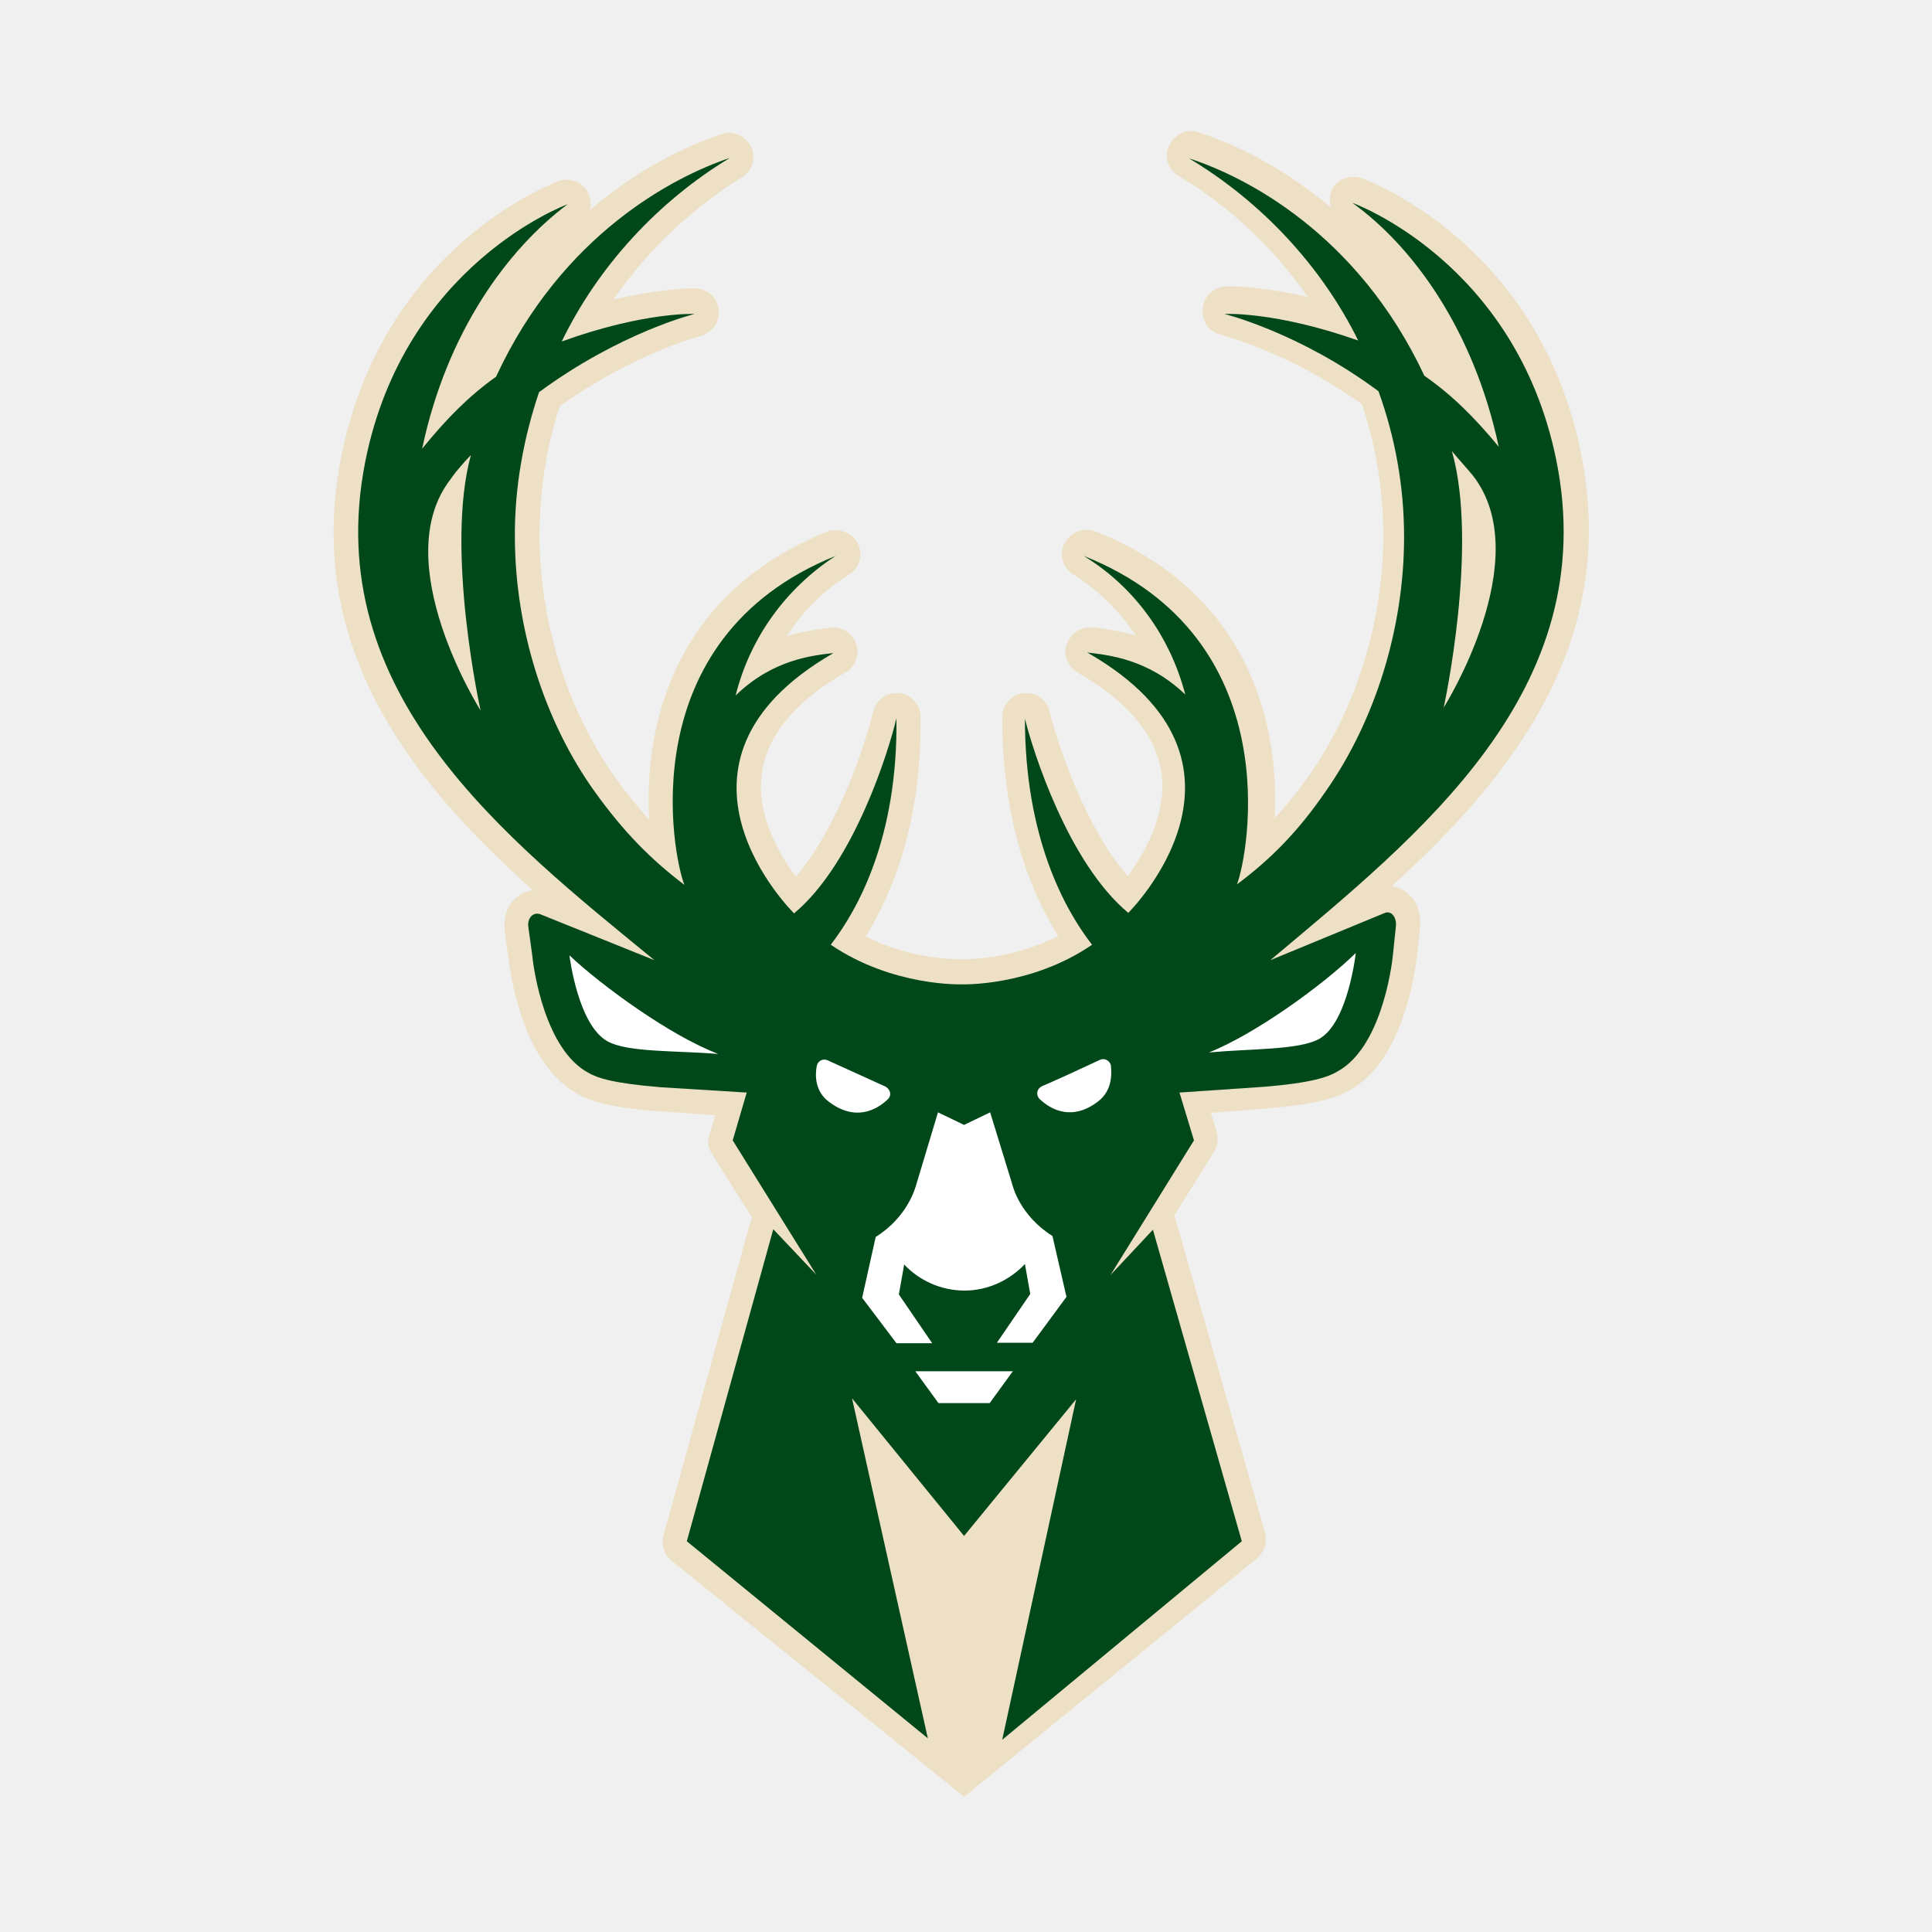
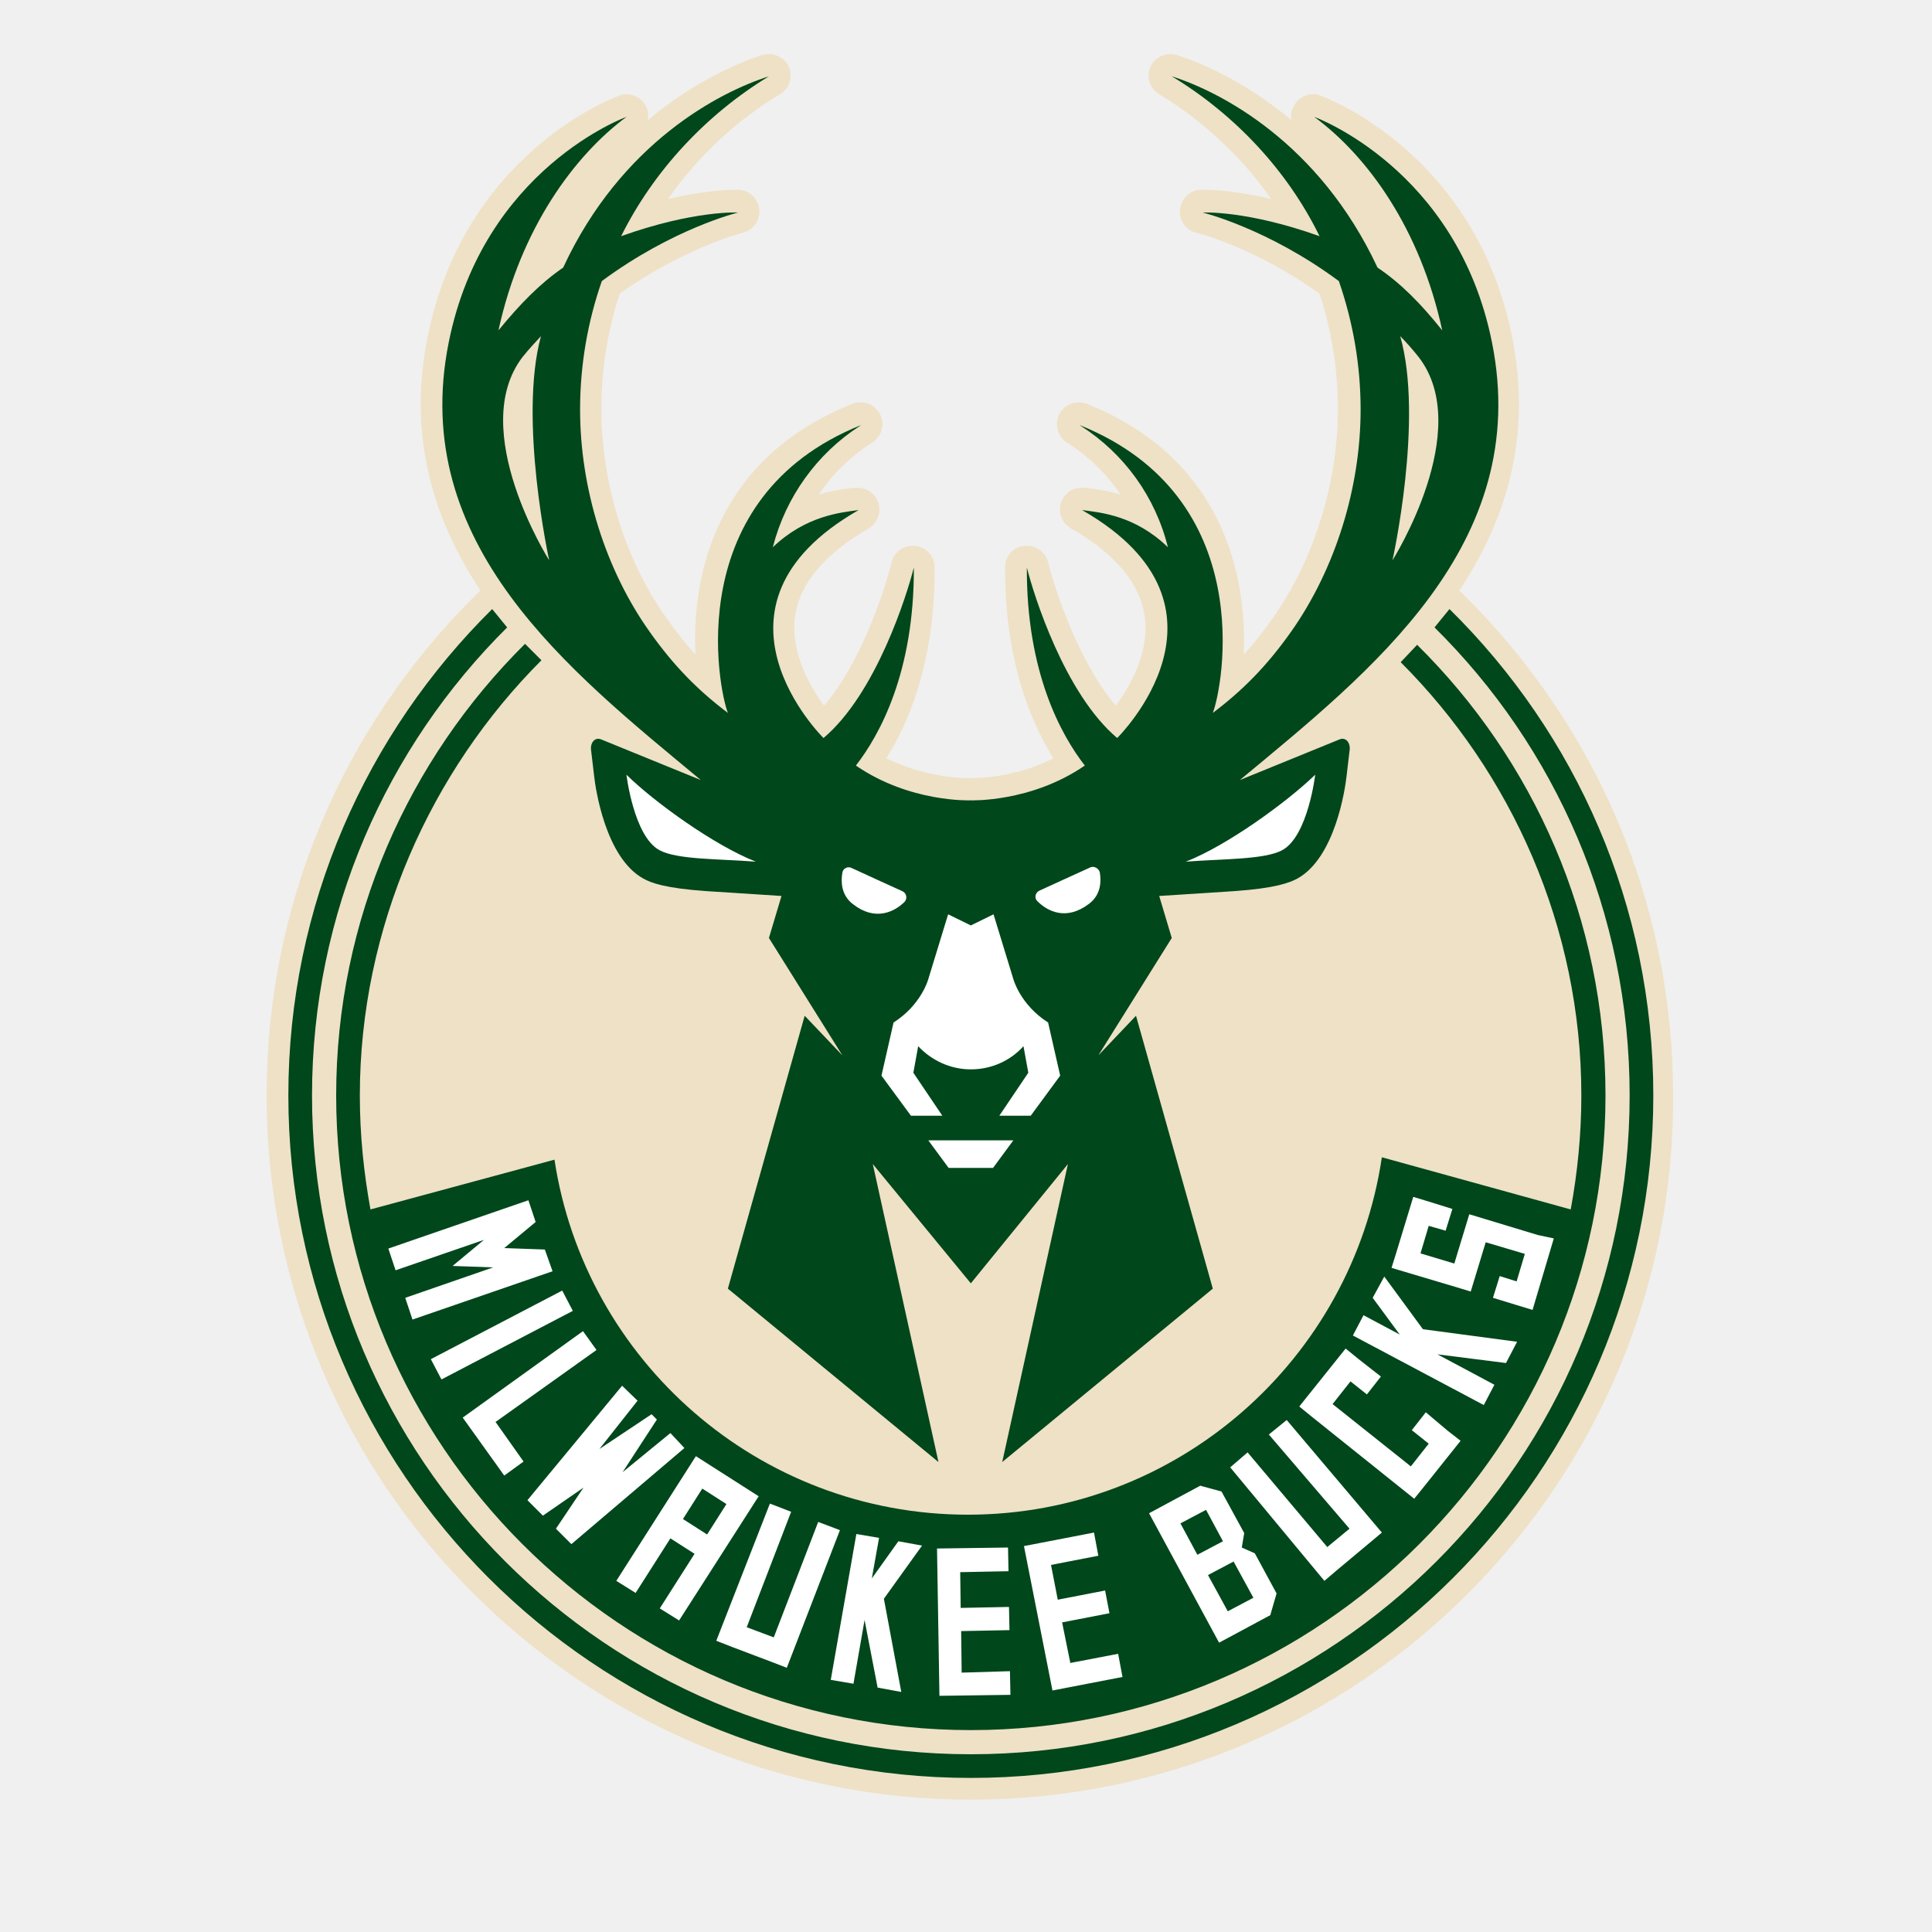
- <svg xmlns="http://www.w3.org/2000/svg" version="1.1" id="Layer_2_1_" x="0px" y="0px" viewBox="0 0 400 400" style="enable-background:new 0 0 400 400;" xml:space="preserve">
+ <svg xmlns="http://www.w3.org/2000/svg" version="1.1" id="Layer_1" x="0px" y="0px" viewBox="0 0 400 400" style="enable-background:new 0 0 400 400;" xml:space="preserve">
  <style type="text/css">
- 	.st0{fill:#EDE0C5;}
- 	.st1{fill:#00471A;}
+ 	.st0{fill:#EEE1C6;}
+ 	.st1{fill:#00471B;}
	.st2{fill:#FFFFFF;}
</style>
-   <g id="Layer_2_2_">
-     <path class="st0" d="M139,323.1c-1.5-1.3-2.2-3.3-1.6-5.3l17.9-64.6c0.1-0.3,0.3-0.8,0.4-1.1l-8.3-13.2c-0.8-1.2-1-2.7-0.5-4.1   l1.2-3.9l-11.4-0.8c-10.8-0.8-14.5-2.2-17.1-3.6c-10.8-5.9-13.7-22.9-14.3-28l-0.8-5.7c-0.3-2.4,0.3-4.6,1.6-6.2   c1.1-1.3,2.6-2,4.2-2.3c-24.9-22.3-47.4-50.1-39.7-89.5c8.5-43.5,43.6-56.7,45-57.3c0.5-0.2,1.1-0.3,1.7-0.3c1.8,0,3.6,1,4.4,2.6   c0.6,1.2,0.8,2.6,0.4,3.7c11.6-9.9,22.6-14.2,27.3-15.7c0.5-0.2,1-0.3,1.5-0.3c1.9,0,3.7,1.1,4.6,2.9c1.1,2.4,0.2,5.1-1.9,6.3   C143.1,43.2,133.9,52,127,62c8.4-1.9,14.1-2.3,16.1-2.3c0.8,0,1,0,1,0c2.5,0.2,4.5,2,4.7,4.5c0.3,2.5-1.4,4.7-3.8,5.4   c-0.1,0-13.9,3.6-29.1,14.5c-2.9,8.7-4.2,17.9-4.2,27.2c0.1,17.6,5.8,35.7,15.6,49.6c2.4,3.3,4.7,6.2,7.1,8.8   c-1-18.1,4.1-46.4,36.8-59.6c0.6-0.3,1.3-0.3,1.9-0.3c1.8,0,3.7,1,4.5,2.7c1.2,2.4,0.3,5.2-1.9,6.5l-0.3,0.2   c-5.1,3.2-9.4,7.6-12.5,12.5c3.6-1.1,6.6-1.4,8.7-1.7l0.3-0.1c0.2,0,0.3,0,0.6,0c2,0,4,1.3,4.7,3.3c0.9,2.2-0.1,4.7-1.9,5.9   l-0.2,0.1c-0.1,0-0.2,0.1-0.2,0.1c-10.4,6-16.2,13.1-17.2,21c-1.1,8.6,3.7,16.7,7.1,21.2c8.7-10.2,14.4-27.5,16-34.2   c0.5-2.3,2.6-3.8,4.8-3.8c0.2,0,0.3,0,0.6,0c2.6,0.3,4.4,2.5,4.4,5c0.2,21.3-5.5,35.9-11.4,45.4c8.8,4.4,17.4,4.7,19.4,4.7   c0.2,0,0.5,0,0.5,0c0.1,0,0.3,0,0.6,0c1.9,0,10.4-0.3,19.4-4.8c-5.9-9.4-11.6-23.9-11.6-45.3c0-2.6,1.9-4.7,4.4-5   c0.2,0,0.3,0,0.6,0c2.3,0,4.3,1.5,4.8,3.8c1.6,6.6,7.4,24,16.2,34.1c3.3-4.5,8.1-12.7,7-21.2c-1.1-7.9-6.9-14.9-17.3-20.9   c-0.1,0-0.3-0.2-0.3-0.2c-1.9-1.3-2.9-3.7-2-5.9c0.8-1.9,2.6-3.3,4.7-3.3c0.2,0,0.3,0,0.6,0h0.3c2,0.3,5.2,0.6,8.7,1.7   c-3.2-4.8-7.5-9.1-12.6-12.4l-0.3-0.2c-2.3-1.4-3.1-4.2-1.9-6.5c0.9-1.7,2.6-2.8,4.5-2.8c0.6,0,1.3,0.1,1.9,0.3   c32.7,13,38.1,41.3,37.1,59.4c2.5-2.6,4.7-5.5,7.1-8.8c9.8-13.9,15.4-32.1,15.4-49.7c0-9.4-1.5-18.4-4.4-27.2   c-15.4-11-29.1-14.3-29.2-14.4c-2.5-0.5-4-2.8-3.8-5.4c0.2-2.5,2.2-4.4,4.7-4.6c0,0,0.3,0,1,0c1.9,0,7.6,0.2,16.1,2.2   c-7-10-16.1-18.7-26.8-25.1c-2.2-1.3-3.1-4.1-1.9-6.3c0.9-1.8,2.6-3,4.5-3c0.5,0,1,0.1,1.5,0.3c4.6,1.4,15.7,5.7,27.4,15.5   c-0.3-1.2-0.2-2.6,0.3-3.7c0.9-1.7,2.6-2.6,4.4-2.6c0.5,0,1.2,0.1,1.7,0.3c1.4,0.5,36.6,13.5,45.4,56.8c8,39.3-14.4,67.3-39.2,89.8   c1.6,0.2,3.1,1,4.2,2.3c1.4,1.6,1.9,3.9,1.7,6.2l-0.6,5.7c-0.6,5.1-3.3,22.2-14.1,28.1c-2.6,1.4-6.3,2.8-17.1,3.7l-11.5,0.9   l1.2,3.9c0.4,1.4,0.2,2.9-0.5,4.1l-8.3,13.3c0.2,0.3,0.3,0.8,0.4,1.1l18.4,64.5c0.5,1.9-0.1,4-1.6,5.3l-60.7,49.4L139,323.1z" />
-     <path class="st1" d="M75.6,95.7c8.1-41.1,41.9-53.4,41.9-53.4c-12.4,9.3-25,26.4-30.1,50.6c5.1-6.3,9.8-11,15.3-14.9   c13.7-29.6,37-41.5,48.4-45.3c-14.9,9-27.3,22.5-34.8,38c17.2-6.2,27.5-5.7,27.5-5.7s-15.4,3.8-32.2,16.2c-3.2,9.5-5.1,19.7-5,30.3   c0.1,18.7,6.1,37.9,16.6,52.5c5.9,8.2,11.5,13.9,18.5,19.2c-2.4-5.9-11.3-50.9,31.3-68.1l-0.3,0.2c-10,6.6-17.4,16.7-20.4,28.7   c7.7-7.5,16-8.3,20.3-8.8c-0.1,0-0.2,0.1-0.2,0.1c-39.5,22.9-8,53.8-8,53.8c12.5-10.4,19.7-34,21.2-40.4c0.3,24.8-8,39.6-13.6,46.9   c12.8,8.7,27.1,8.2,27.1,8.2l0,0l0,0c0,0,14.3,0.5,27-8.2c-5.6-7.2-13.9-22.1-13.9-46.8c1.6,6.5,8.9,29.8,21.4,40.2   c0,0,31.3-31-8.3-53.8c-0.1,0-0.2-0.1-0.2-0.1c4.3,0.5,12.6,1.3,20.3,8.7c-3.1-11.9-10.4-22.1-20.7-28.5l-0.3-0.2   c42.7,17,34,62.1,31.7,68c7.1-5.3,12.7-11,18.4-19.3c10.3-14.7,16.2-33.9,16.2-52.6c0-10.7-1.9-20.8-5.3-30.2   C269,68.8,253.5,65,253.5,65s10.4-0.6,27.7,5.5c-7.6-15.4-20-28.7-35-37.7c11.5,3.7,34.9,15.5,48.7,45c5.5,3.8,10.3,8.5,15.4,14.7   C305.1,68.2,292.5,51,280,42c0,0,33.8,12.1,42.2,53.2c9.7,47.8-28.5,77.8-59.2,103.6l23.5-9.7c1.6-0.8,2.7,0.9,2.5,2.7l-0.6,5.8   c-0.3,3.1-2.6,19.5-11.6,24.3c-1.9,1.1-5.3,2.3-15,3.1l-17.6,1.2l3,9.9L229.9,264l8.8-9.4l18.4,64.5l-49.6,41.1l15.3-70.5   L199.6,318l-23.2-28.5l15.7,70.4l-49.9-40.8l17.9-64.6l8.9,9.4l-17.3-27.8l2.9-9.9l-17.8-1.1c-9.8-0.8-13.1-1.9-15-3   c-8.9-4.8-11.3-21.1-11.6-24.3l-0.8-5.8c-0.3-1.8,0.9-3.3,2.5-2.7l23.6,9.5C104.6,173.5,66.2,143.5,75.6,95.7 M298.9,146.5   c0,0,19.5-30.9,6-48.1c-1.4-1.7-2.9-3.3-4.3-5C306.2,113.1,298.9,146.5,298.9,146.5 M99.5,147.1c0,0-7.4-33.3-2-52.9   c-1.4,1.5-2.9,3.1-4.2,5C80,116.3,99.5,147.1,99.5,147.1" />
-     <path class="st2" d="M250.3,217.9c8.7-0.8,18.7-0.5,22.8-2.8c6-3.3,7.6-17.8,7.6-17.8l0,0C274.1,203.8,259.9,214.1,250.3,217.9    M209.7,283.9h-10.1h-10.1l4.8,6.6h5.3h5.3L209.7,283.9z M215.2,227.5c2.5,2.4,6.9,4.6,12.2,0.5c2.8-2.2,2.8-5.4,2.6-7.4   c-0.2-1-1.3-1.6-2.2-1.2c-4.7,2.2-9.5,4.4-12.1,5.5C214.7,225.4,214.4,226.6,215.2,227.5 M181.3,256.1l-2.8,12.6l7.1,9.4h7.4   l-6.9-10.1l1.1-6.2c3.1,3.3,7.6,5.4,12.5,5.4s9.4-2.2,12.5-5.5l1.1,6.2l-6.9,10.1h7.4l7-9.5l-2.9-12.6c-6.7-4.2-8.2-10.3-8.2-10.3   l-4.7-15.3l-5.4,2.6l-5.4-2.6l-4.6,15.3C189.5,245.8,188,251.9,181.3,256.1 M171.6,228.1c5.4,4.1,9.8,1.8,12.2-0.5   c0.9-0.9,0.5-2-0.4-2.6c-2.6-1.2-7.3-3.3-12.1-5.5c-1-0.4-2,0.2-2.2,1.2C168.7,222.8,168.8,226,171.6,228.1 M117.9,197.8   L117.9,197.8c0,0,1.7,14.4,7.9,17.8c4.1,2.3,14.1,1.9,22.9,2.6C138.9,214.5,124.7,204.2,117.9,197.8" />
+   <g>
+     <g>
+       <path class="st0" d="M201,372.6c-80.4,0-145.8-65.4-145.8-145.8c0-39.3,15.5-76.2,43.6-103.9c0.2-0.2,0.5-0.4,0.7-0.6    c-9.7-14.6-15.1-31.7-11-52.4c7.6-38.1,38.4-49.6,39.7-50.1c0.5-0.2,1-0.3,1.5-0.3c1.6,0,3.2,0.9,4,2.4c0.5,0.9,0.6,2,0.4,3    c10.1-8.5,19.7-12.2,23.7-13.5c0.5-0.1,0.9-0.2,1.4-0.2c1.7,0,3.4,1,4.1,2.6c0.9,2.1,0.2,4.5-1.8,5.7    c-9.2,5.5-17.2,13.1-23.2,21.7c7.3-1.7,12.1-1.9,13.8-1.9c0.6,0,0.9,0,0.9,0c2.2,0.1,4,1.9,4.2,4.1c0.2,2.2-1.2,4.2-3.4,4.8    c-0.1,0-12.2,3.1-25.5,12.6c-2.5,7.7-3.8,15.7-3.8,23.8c0,15.4,4.9,31.3,13.5,43.4c2,2.8,3.9,5.3,6,7.5    c-0.8-15.9,3.9-40.5,32.5-51.9c0.5-0.2,1.1-0.3,1.7-0.3c1.7,0,3.2,0.9,4,2.5c1.1,2.1,0.3,4.6-1.7,5.9l-0.2,0.1    c-4.3,2.8-8,6.4-10.8,10.6c3-0.9,5.6-1.2,7.3-1.4l0.3,0c0.2,0,0.4,0,0.5,0c1.9,0,3.6,1.2,4.2,3c0.7,2-0.1,4.2-1.8,5.3    c0,0-0.3,0.2-0.3,0.2c-9.1,5.3-14.2,11.4-15.1,18.2c-1,7.4,3.1,14.4,6,18.4c7.7-8.9,12.6-24,14-29.7c0.5-2,2.3-3.4,4.4-3.4    c0.2,0,0.4,0,0.5,0c2.3,0.3,4,2.2,4,4.4c0.1,18.7-4.9,31.5-10,39.6c7.7,3.8,15.1,4.1,16.8,4.1c0.2,0,0.4,0,0.5,0    c0.1,0,0.1,0,0.2,0c0,0,0.1,0,0.3,0c1.6,0,9.1-0.2,16.8-4.1c-5.1-8.2-10.1-21-10-39.6c0-2.3,1.7-4.2,4-4.4c0.2,0,0.4,0,0.5,0    c2,0,3.9,1.4,4.4,3.4c1.4,5.7,6.4,20.8,14,29.7c3-4,7-11,6-18.4c-0.9-6.8-6-13-15.1-18.2c-0.1,0-0.3-0.2-0.3-0.2    c-1.8-1.1-2.6-3.4-1.9-5.3c0.6-1.8,2.3-3,4.2-3c0.2,0,0.4,0,0.5,0l0.3,0c1.8,0.2,4.3,0.5,7.3,1.4c-2.8-4.2-6.5-7.8-10.8-10.6    l-0.2-0.1c-2-1.2-2.7-3.8-1.7-5.9c0.8-1.6,2.4-2.5,4-2.5c0.6,0,1.1,0.1,1.7,0.3c28.5,11.4,33.2,36,32.5,51.9c2.1-2.2,4-4.7,6-7.5    c8.6-12.2,13.5-28,13.5-43.4c0-8.1-1.3-16.1-3.8-23.8c-13.4-9.6-25.3-12.6-25.5-12.6c-2.2-0.5-3.6-2.6-3.4-4.8    c0.2-2.2,2-4,4.2-4.1c0,0,0.3,0,0.9,0c1.7,0,6.6,0.2,13.8,1.9c-6.1-8.7-14.1-16.2-23.2-21.7c-2-1.2-2.7-3.6-1.8-5.7    c0.7-1.6,2.4-2.6,4.1-2.6c0.5,0,0.9,0.1,1.4,0.2c4,1.3,13.6,5,23.7,13.5c-0.2-1-0.1-2,0.5-3c0.8-1.5,2.3-2.4,4-2.4    c0.5,0,1,0.1,1.5,0.3c1.3,0.5,32.1,12,39.7,50.1c4.1,20.7-1.3,37.8-11,52.4c0.3,0.2,0.5,0.4,0.7,0.6    c28.1,27.7,43.6,64.6,43.6,103.9C346.8,307.2,281.4,372.6,201,372.6z" />
+     </g>
+     <g>
+       <path class="st1" d="M300.1,126.1l-3.1,3.8c25,24.7,40.4,59,40.4,96.9c0,75.3-61.1,136.4-136.4,136.4    c-75.3,0-136.4-61.1-136.4-136.4c0-37.9,15.5-72.2,40.4-96.9l-3.1-3.8c-26,25.7-42.2,61.3-42.2,100.7    c0,77.9,63.4,141.3,141.3,141.3s141.3-63.4,141.3-141.3C342.3,187.4,326.2,151.8,300.1,126.1z M112.1,136.7    c-22.9,22.9-37.6,55.3-37.6,90.1c0,8.1,0.8,15.9,2.2,23.6l38.1-10.3c6.3,41.6,42.3,73.5,85.6,73.5c43.5,0,79.5-32.2,85.7-74    l39.1,10.8c1.4-7.6,2.2-15.5,2.2-23.6c0-34.9-14.5-66.8-37.4-89.7l3.4-3.6c24.1,23.8,39,56.8,39,93.3c0,72.5-59,131.4-131.4,131.4    c-72.5,0-131.4-59-131.4-131.4c0-36.5,15-69.6,39.1-93.5L112.1,136.7z M92.9,70.9c7.2-36,36.8-46.7,36.8-46.7    c-10.8,8-21.9,23.1-26.5,44.2c4.5-5.5,8.6-9.7,13.4-13c12-25.9,32.5-36.4,42.6-39.6c-13,7.9-23.9,19.6-30.6,33.1    c15.1-5.4,24.2-4.9,24.2-4.9s-13.5,3.3-28.2,14.2c-2.9,8.3-4.5,17.3-4.5,26.6c0,16.4,5.3,33.2,14.4,46    c5.1,7.2,10.1,12.2,16.2,16.8c-2-5.1-9.8-44.6,27.6-59.6l-0.3,0.2c-8.8,5.7-15.3,14.6-18,25.1c6.8-6.5,14-7.2,17.8-7.7    c-0.1,0-0.1,0.1-0.2,0.1c-34.7,20-7.1,47.1-7.1,47.1c10.9-9.2,17.3-29.7,18.7-35.3c0.1,21.7-7.1,34.7-12,41    c11.2,7.7,23.7,7.2,23.7,7.2h0h0c0,0,12.5,0.5,23.7-7.2c-4.9-6.3-12.1-19.3-12-41c1.4,5.6,7.8,26.1,18.7,35.3    c0,0,27.6-27.1-7.1-47.1c-0.1,0-0.1-0.1-0.2-0.1c3.8,0.5,11,1.1,17.8,7.7c-2.6-10.5-9.1-19.4-18-25.1l-0.3-0.2    c37.4,15,29.6,54.5,27.6,59.6c6.1-4.6,11.1-9.6,16.2-16.8c9.1-12.9,14.4-29.7,14.4-46c0-9.3-1.6-18.2-4.5-26.6    c-14.7-10.9-28.2-14.2-28.2-14.2s9.1-0.5,24.2,4.9c-6.6-13.5-17.5-25.2-30.6-33.1c10.1,3.2,30.5,13.7,42.6,39.6    c4.9,3.3,9,7.5,13.4,13c-4.6-21.2-15.6-36.2-26.5-44.2c0,0,29.6,10.7,36.8,46.7c8.4,41.9-25.1,68.1-52.2,90.6l20.6-8.4    c1.4-0.6,2.4,0.8,2.1,2.4l-0.6,5.1c-0.3,2.8-2.4,17-10.2,21.3c-1.7,0.9-4.6,2-13.1,2.6l-15.5,1l2.6,8.7l-15.2,24.3l7.8-8.2    l15.9,56.5l-43.6,35.9l13.6-61.7L201,265.7L180.7,241l13.6,61.7l-43.6-35.9l15.9-56.5l7.8,8.2l-15.2-24.3l2.6-8.7l-15.5-1    c-8.6-0.6-11.5-1.7-13.1-2.6c-7.8-4.3-9.9-18.5-10.2-21.3l-0.6-5.1c-0.3-1.6,0.7-3,2.1-2.4l20.6,8.4C118,139,84.5,112.8,92.9,70.9    z M288.3,116c0,0,17.1-27,5.4-42.1c-1.2-1.5-2.5-3-3.8-4.3C294.8,86.8,288.3,116,288.3,116z M113.7,116c0,0-6.4-29.2-1.7-46.4    c-1.3,1.4-2.6,2.8-3.8,4.3C96.6,89,113.7,116,113.7,116z" />
+       <path class="st2" d="M156.1,311.3l0.9-1.4l0.1-0.1l-13-8.3l-0.1,0.1l-16.4,25.7l4,2.5l7.2-11.3l5,3.2l-7.2,11.3l4,2.5l13.9-21.7    L156.1,311.3z M146.4,317.7l-5-3.2l4-6.3l5,3.2L146.4,317.7z M141.7,299.8l-23.4,19.9l-3.2-3.2l5.7-8.5l-8.4,5.8l-3.2-3.2    l19.6-23.7l3.2,3.1l-7.9,10l10.8-7.2l1.1,1.1l-7.1,10.9l9.9-8.1L141.7,299.8z M118.6,271.4l-27.2,14.2l-2.2-4.2l27.2-14.2    L118.6,271.4z M114.4,263.2l-29,10l-1.5-4.5l18.2-6.3l-8.4-0.3l6.5-5.4L81.9,263l-1.5-4.5l29-10l1.5,4.5l-6.5,5.4l8.4,0.3    L114.4,263.2z M102.6,294.4l5.8,8.2l-4,2.9l-8.6-12l24.9-17.9l2.8,3.9L102.6,294.4z M173.9,316.8l-11,28.5l-3.1-1.2l-8.2-3.1    l-3.3-1.3l11.1-28.4l4.4,1.7l-9.2,23.9l5.6,2.1l9.2-23.9L173.9,316.8z M299.7,296.2l2.7,2.1l-7.5,9.4l-2.1,2.6l-21.1-16.9    l-2.7-2.2l9.6-12l2.7,2.2l4.6,3.6l-2.9,3.7l-3.4-2.7l-3.7,4.7l16.2,12.9l3.7-4.7l-3.5-2.8l2.9-3.7L299.7,296.2z M294.6,275.2    l19.5,2.6l-2.3,4.4l-14.2-1.8l11.8,6.3l-2.2,4.2l-27.1-14.4l2.2-4.2l7.5,4l-5.6-7.6l2.4-4.4L294.6,275.2z M321.7,256.4l-4.4,14.8    l-3.3-1l-4.9-1.5l1.4-4.5l3.5,1.1l1.7-5.7l-8.1-2.4l-3.1,10.2l-3.3-1l-13.1-3.9l1-3.2l3.5-11.5l3.3,1l4.8,1.5l-1.4,4.5l-3.5-1    l-1.7,5.7l7,2.1l3.1-10.2l3.3,1l10.9,3.3L321.7,256.4z M266.4,294l19.7,23.3l-2.5,2.1l-6.7,5.6l-2.7,2.3l-19.5-23.5l3.6-3.1    l16.5,19.6l4.6-3.8L262.7,297L266.4,294z M231.5,342.4l0.9,4.8l-14.5,2.8l-5.9-29.9l14.5-2.8l0.9,4.8l-9.8,1.9l1.4,7.2l9.8-1.9    l0.9,4.7l-9.8,1.9l1.7,8.4L231.5,342.4z M209.1,346l0.1,4.9l-14.7,0.2l-0.5-30.5l14.7-0.2l0.1,4.9l-10,0.2l0.1,7.4l10-0.2l0.1,4.8    l-10,0.2l0.1,8.6L209.1,346z M257.1,320.4l0.5-3l-4.7-8.6l-4.4-1.2l-10.6,5.7l14.5,26.8l10.6-5.7l1.3-4.5l-4.5-8.3L257.1,320.4z     M244.4,315.4l5.3-2.8l3.5,6.5l-5.3,2.8L244.4,315.4z M254.2,333.6l-4.1-7.5l5.3-2.8l4.1,7.5L254.2,333.6z M190.9,320l-7.9,11    l3.6,19.3l-4.9-0.9l-2.7-14l-2.3,13.2l-4.7-0.8l5.3-30.2l4.7,0.8l-1.5,8.4l5.5-7.7L190.9,320z" />
+       <g>
+         <path class="st2" d="M186.8,184.5c-2.2-1-6.4-2.9-10.5-4.8c-0.8-0.4-1.8,0.1-1.9,1c-0.3,1.8-0.3,4.6,2.2,6.5     c4.6,3.6,8.6,1.6,10.7-0.5C187.9,186,187.7,184.9,186.8,184.5z" />
+         <path class="st2" d="M129.7,160.4c0,0,1.5,12.7,6.8,15.6c3.6,2,12.3,1.8,20,2.4C148,175.1,135.5,166.1,129.7,160.4L129.7,160.4z" />
+         <polygon class="st2" points="192.2,236.1 196.4,241.8 205.6,241.8 209.8,236.1    " />
+         <path class="st2" d="M272.3,160.4c-5.9,5.7-18.3,14.7-26.8,18c7.6-0.6,16.4-0.4,20-2.4C270.8,173.1,272.3,160.4,272.3,160.4     L272.3,160.4z" />
+         <path class="st2" d="M209.8,202.7l-4.1-13.4l-4.7,2.3l-4.7-2.3l-4.1,13.4c0,0-1.4,5.3-7.2,9l-2.5,11l6.1,8.3h6.5l-6-8.9l1-5.5     c2.7,2.9,6.6,4.8,10.9,4.8c4.3,0,8.2-1.8,10.9-4.8l1,5.5l-6,8.9h6.5l6.1-8.3l-2.5-11C211.2,208,209.8,202.7,209.8,202.7z" />
+         <path class="st2" d="M225.7,179.6c-4.2,1.9-8.3,3.8-10.5,4.8c-0.9,0.4-1.1,1.6-0.4,2.2c2.1,2.1,6,4.1,10.7,0.5     c2.5-1.9,2.5-4.7,2.2-6.5C227.5,179.8,226.5,179.2,225.7,179.6z" />
+       </g>
+     </g>
  </g>
</svg>
